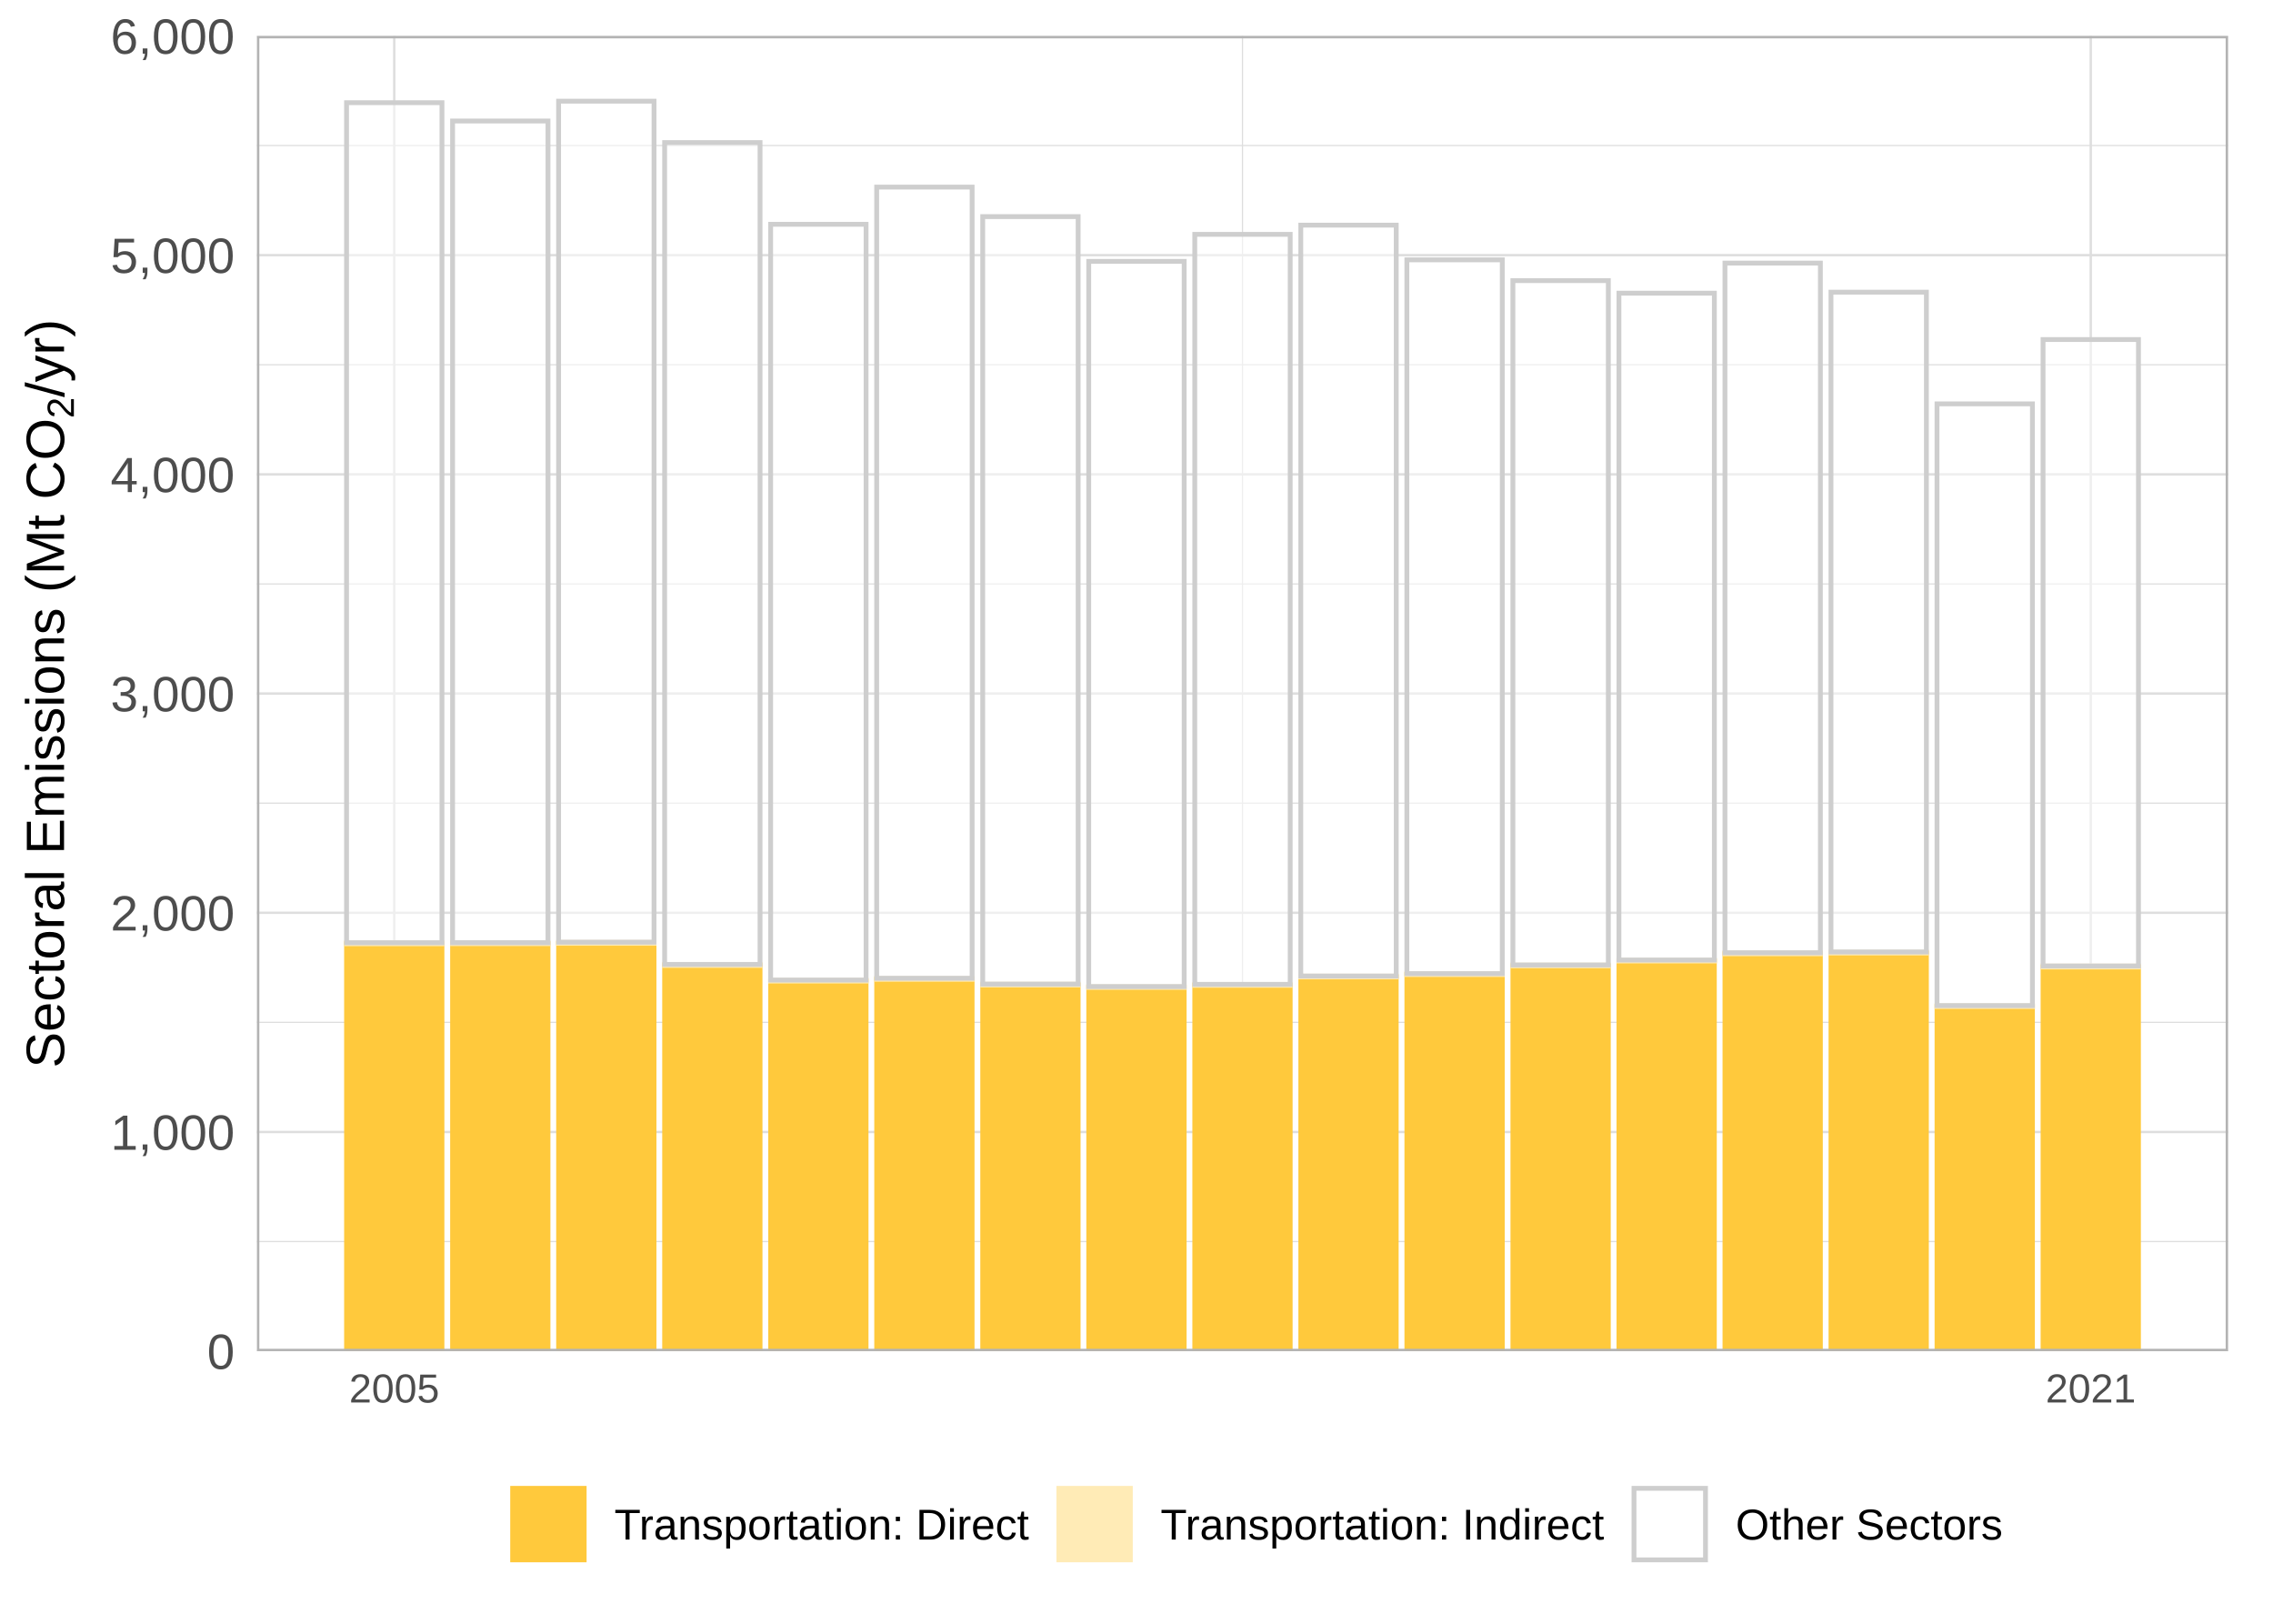
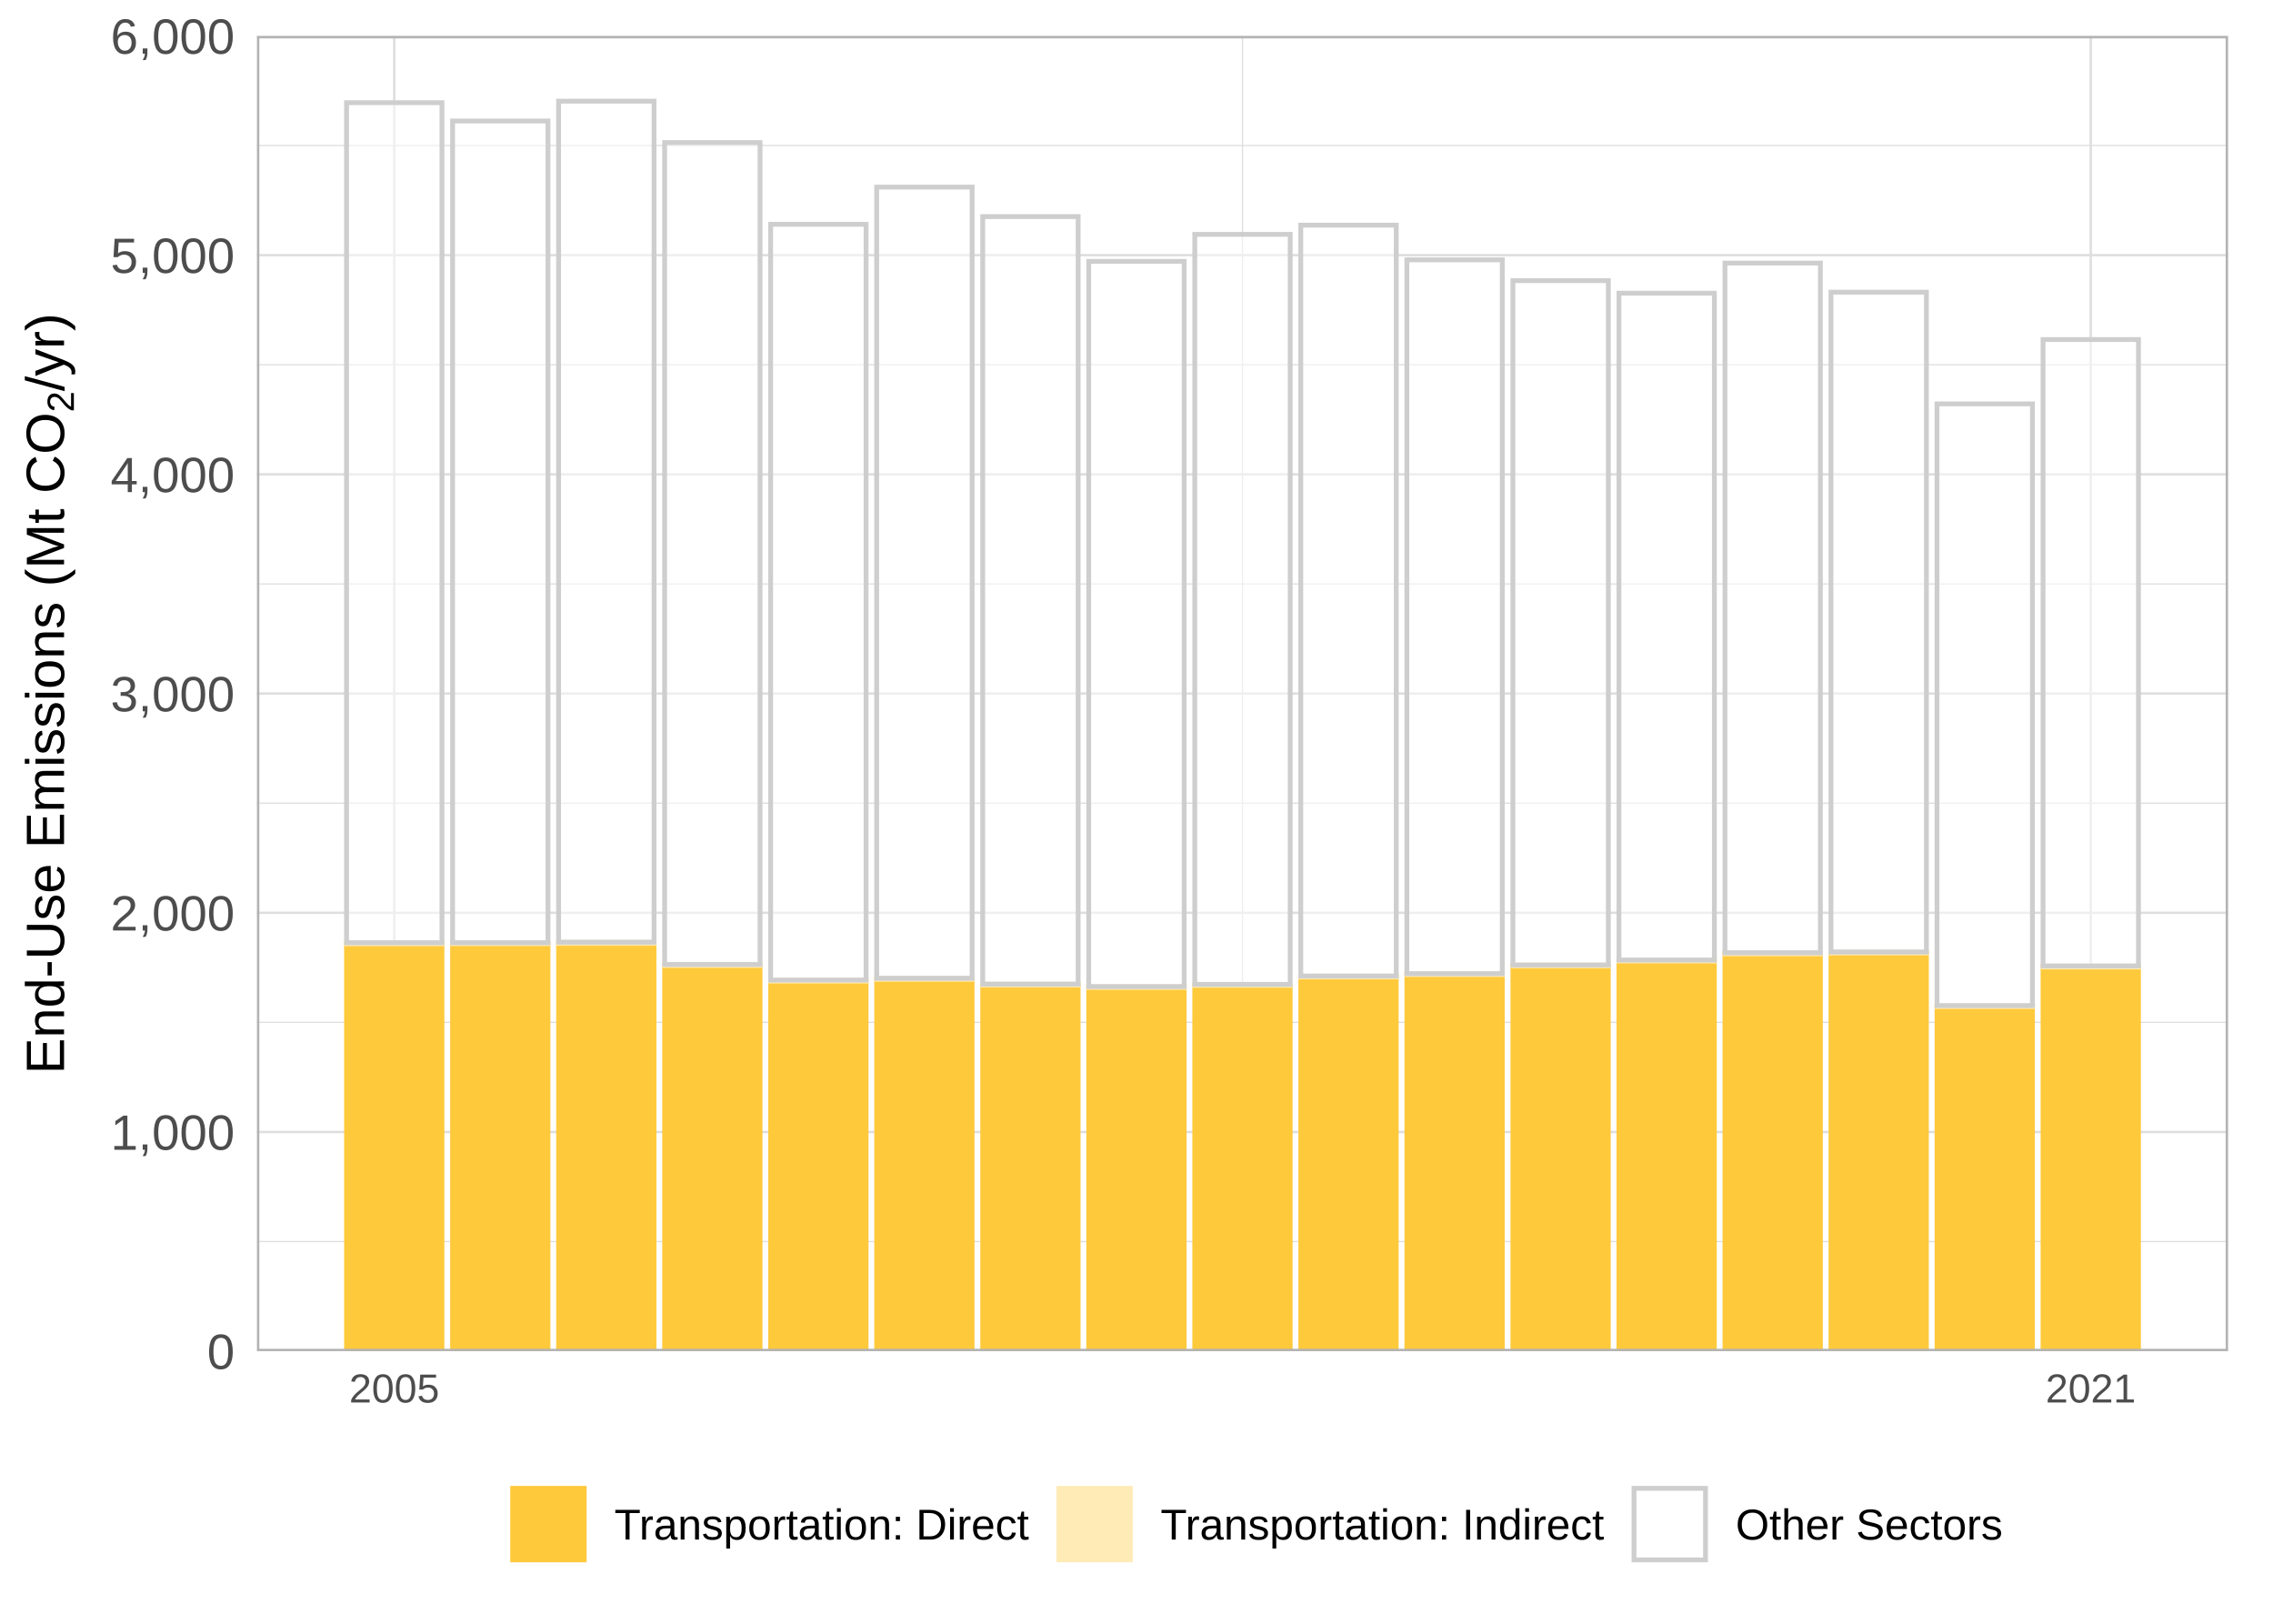
<svg xmlns="http://www.w3.org/2000/svg" class="svglite" width="504.00pt" height="360.00pt" viewBox="0 0 504.00 360.00">
  <defs>
    <style type="text/css">
    .svglite line, .svglite polyline, .svglite polygon, .svglite path, .svglite rect, .svglite circle {
      fill: none;
      stroke: #000000;
      stroke-linecap: round;
      stroke-linejoin: round;
      stroke-miterlimit: 10.00;
    }
    .svglite text {
      white-space: pre;
    }
  </style>
  </defs>
  <rect width="100%" height="100%" style="stroke: none; fill: #FFFFFF;" />
  <defs>
    <clipPath id="cpMC4wMHw1MDQuMDB8MC4wMHwzNjAuMDA=">
      <rect x="0.00" y="0.00" width="504.00" height="360.00" />
    </clipPath>
  </defs>
  <g clip-path="url(#cpMC4wMHw1MDQuMDB8MC4wMHwzNjAuMDA=)">
    <rect x="0" y="0" width="504.00" height="360.00" style="stroke-width: 1.07; stroke: #FFFFFF; fill: #FFFFFF;" />
  </g>
  <defs>
    <clipPath id="cpNTYuOTd8NDk0LjA0fDcuOTd8Mjk5LjU3">
      <rect x="56.97" y="7.97" width="437.07" height="291.60" />
    </clipPath>
  </defs>
  <g clip-path="url(#cpNTYuOTd8NDk0LjA0fDcuOTd8Mjk5LjU3)">
    <rect x="56.97" y="7.97" width="437.07" height="291.60" style="stroke-width: 1.07; stroke: none; fill: #FFFFFF;" />
    <polyline points="56.97,275.27 494.04,275.27 " style="stroke-width: 0.27; stroke: #DEDEDE; stroke-linecap: butt;" />
    <polyline points="56.97,226.67 494.04,226.67 " style="stroke-width: 0.27; stroke: #DEDEDE; stroke-linecap: butt;" />
    <polyline points="56.97,178.07 494.04,178.07 " style="stroke-width: 0.27; stroke: #DEDEDE; stroke-linecap: butt;" />
    <polyline points="56.97,129.47 494.04,129.47 " style="stroke-width: 0.27; stroke: #DEDEDE; stroke-linecap: butt;" />
    <polyline points="56.97,80.87 494.04,80.87 " style="stroke-width: 0.27; stroke: #DEDEDE; stroke-linecap: butt;" />
    <polyline points="56.97,32.27 494.04,32.27 " style="stroke-width: 0.27; stroke: #DEDEDE; stroke-linecap: butt;" />
    <polyline points="275.50,299.57 275.50,7.97 " style="stroke-width: 0.27; stroke: #DEDEDE; stroke-linecap: butt;" />
    <polyline points="56.97,299.57 494.04,299.57 " style="stroke-width: 0.53; stroke: #DEDEDE; stroke-linecap: butt;" />
    <polyline points="56.97,250.97 494.04,250.97 " style="stroke-width: 0.53; stroke: #DEDEDE; stroke-linecap: butt;" />
    <polyline points="56.97,202.37 494.04,202.37 " style="stroke-width: 0.53; stroke: #DEDEDE; stroke-linecap: butt;" />
    <polyline points="56.97,153.77 494.04,153.77 " style="stroke-width: 0.53; stroke: #DEDEDE; stroke-linecap: butt;" />
    <polyline points="56.97,105.17 494.04,105.17 " style="stroke-width: 0.53; stroke: #DEDEDE; stroke-linecap: butt;" />
    <polyline points="56.97,56.57 494.04,56.57 " style="stroke-width: 0.53; stroke: #DEDEDE; stroke-linecap: butt;" />
    <polyline points="56.97,7.97 494.04,7.97 " style="stroke-width: 0.53; stroke: #DEDEDE; stroke-linecap: butt;" />
    <polyline points="87.42,299.57 87.42,7.97 " style="stroke-width: 0.53; stroke: #DEDEDE; stroke-linecap: butt;" />
    <polyline points="463.59,299.57 463.59,7.97 " style="stroke-width: 0.53; stroke: #DEDEDE; stroke-linecap: butt;" />
    <rect x="76.84" y="209.24" width="21.16" height="90.33" style="stroke-width: 1.07; stroke: #FFC93C; stroke-linecap: butt; stroke-linejoin: miter; fill: #FFC93C;" />
    <rect x="76.84" y="209.01" width="21.16" height="0.23" style="stroke-width: 1.07; stroke: #FFEBB6; stroke-linecap: butt; stroke-linejoin: miter; fill: #FFEBB6;" />
    <rect x="76.84" y="22.77" width="21.16" height="186.24" style="stroke-width: 1.07; stroke: #CECECE; stroke-linecap: butt; stroke-linejoin: miter; fill: #FFFFFF; fill-opacity: 0.50;" />
    <rect x="100.35" y="209.22" width="21.16" height="90.35" style="stroke-width: 1.07; stroke: #FFC93C; stroke-linecap: butt; stroke-linejoin: miter; fill: #FFC93C;" />
    <rect x="100.35" y="209.00" width="21.16" height="0.22" style="stroke-width: 1.07; stroke: #FFEBB6; stroke-linecap: butt; stroke-linejoin: miter; fill: #FFEBB6;" />
    <rect x="100.35" y="26.83" width="21.16" height="182.17" style="stroke-width: 1.07; stroke: #CECECE; stroke-linecap: butt; stroke-linejoin: miter; fill: #FFFFFF; fill-opacity: 0.50;" />
    <rect x="123.86" y="209.14" width="21.16" height="90.43" style="stroke-width: 1.07; stroke: #FFC93C; stroke-linecap: butt; stroke-linejoin: miter; fill: #FFC93C;" />
    <rect x="123.86" y="208.89" width="21.16" height="0.25" style="stroke-width: 1.07; stroke: #FFEBB6; stroke-linecap: butt; stroke-linejoin: miter; fill: #FFEBB6;" />
    <rect x="123.86" y="22.43" width="21.16" height="186.46" style="stroke-width: 1.07; stroke: #CECECE; stroke-linecap: butt; stroke-linejoin: miter; fill: #FFFFFF; fill-opacity: 0.50;" />
    <rect x="147.37" y="214.05" width="21.16" height="85.52" style="stroke-width: 1.07; stroke: #FFC93C; stroke-linecap: butt; stroke-linejoin: miter; fill: #FFC93C;" />
    <rect x="147.37" y="213.82" width="21.16" height="0.23" style="stroke-width: 1.07; stroke: #FFEBB6; stroke-linecap: butt; stroke-linejoin: miter; fill: #FFEBB6;" />
    <rect x="147.37" y="31.61" width="21.16" height="182.21" style="stroke-width: 1.07; stroke: #CECECE; stroke-linecap: butt; stroke-linejoin: miter; fill: #FFFFFF; fill-opacity: 0.50;" />
    <rect x="170.88" y="217.51" width="21.16" height="82.06" style="stroke-width: 1.07; stroke: #FFC93C; stroke-linecap: butt; stroke-linejoin: miter; fill: #FFC93C;" />
    <rect x="170.88" y="217.29" width="21.16" height="0.22" style="stroke-width: 1.07; stroke: #FFEBB6; stroke-linecap: butt; stroke-linejoin: miter; fill: #FFEBB6;" />
    <rect x="170.88" y="49.73" width="21.16" height="167.56" style="stroke-width: 1.07; stroke: #CECECE; stroke-linecap: butt; stroke-linejoin: miter; fill: #FFFFFF; fill-opacity: 0.50;" />
    <rect x="194.39" y="217.12" width="21.16" height="82.45" style="stroke-width: 1.07; stroke: #FFC93C; stroke-linecap: butt; stroke-linejoin: miter; fill: #FFC93C;" />
    <rect x="194.39" y="216.90" width="21.16" height="0.22" style="stroke-width: 1.07; stroke: #FFEBB6; stroke-linecap: butt; stroke-linejoin: miter; fill: #FFEBB6;" />
    <rect x="194.39" y="41.48" width="21.16" height="175.41" style="stroke-width: 1.07; stroke: #CECECE; stroke-linecap: butt; stroke-linejoin: miter; fill: #FFFFFF; fill-opacity: 0.50;" />
    <rect x="217.90" y="218.39" width="21.16" height="81.18" style="stroke-width: 1.07; stroke: #FFC93C; stroke-linecap: butt; stroke-linejoin: miter; fill: #FFC93C;" />
    <rect x="217.90" y="218.18" width="21.16" height="0.21" style="stroke-width: 1.07; stroke: #FFEBB6; stroke-linecap: butt; stroke-linejoin: miter; fill: #FFEBB6;" />
    <rect x="217.90" y="48.02" width="21.16" height="170.16" style="stroke-width: 1.07; stroke: #CECECE; stroke-linecap: butt; stroke-linejoin: miter; fill: #FFFFFF; fill-opacity: 0.50;" />
    <rect x="241.41" y="218.92" width="21.16" height="80.65" style="stroke-width: 1.07; stroke: #FFC93C; stroke-linecap: butt; stroke-linejoin: miter; fill: #FFC93C;" />
    <rect x="241.41" y="218.73" width="21.16" height="0.19" style="stroke-width: 1.07; stroke: #FFEBB6; stroke-linecap: butt; stroke-linejoin: miter; fill: #FFEBB6;" />
    <rect x="241.41" y="57.95" width="21.16" height="160.78" style="stroke-width: 1.07; stroke: #CECECE; stroke-linecap: butt; stroke-linejoin: miter; fill: #FFFFFF; fill-opacity: 0.50;" />
    <rect x="264.92" y="218.46" width="21.16" height="81.11" style="stroke-width: 1.07; stroke: #FFC93C; stroke-linecap: butt; stroke-linejoin: miter; fill: #FFC93C;" />
    <rect x="264.92" y="218.25" width="21.16" height="0.21" style="stroke-width: 1.07; stroke: #FFEBB6; stroke-linecap: butt; stroke-linejoin: miter; fill: #FFEBB6;" />
    <rect x="264.92" y="51.96" width="21.16" height="166.28" style="stroke-width: 1.07; stroke: #CECECE; stroke-linecap: butt; stroke-linejoin: miter; fill: #FFFFFF; fill-opacity: 0.50;" />
    <rect x="288.43" y="216.60" width="21.16" height="82.97" style="stroke-width: 1.07; stroke: #FFC93C; stroke-linecap: butt; stroke-linejoin: miter; fill: #FFC93C;" />
    <rect x="288.43" y="216.39" width="21.16" height="0.21" style="stroke-width: 1.07; stroke: #FFEBB6; stroke-linecap: butt; stroke-linejoin: miter; fill: #FFEBB6;" />
    <rect x="288.43" y="49.92" width="21.16" height="166.47" style="stroke-width: 1.07; stroke: #CECECE; stroke-linecap: butt; stroke-linejoin: miter; fill: #FFFFFF; fill-opacity: 0.50;" />
    <rect x="311.95" y="216.07" width="21.16" height="83.50" style="stroke-width: 1.07; stroke: #FFC93C; stroke-linecap: butt; stroke-linejoin: miter; fill: #FFC93C;" />
    <rect x="311.95" y="215.86" width="21.16" height="0.21" style="stroke-width: 1.07; stroke: #FFEBB6; stroke-linecap: butt; stroke-linejoin: miter; fill: #FFEBB6;" />
    <rect x="311.95" y="57.61" width="21.16" height="158.25" style="stroke-width: 1.07; stroke: #CECECE; stroke-linecap: butt; stroke-linejoin: miter; fill: #FFFFFF; fill-opacity: 0.50;" />
    <rect x="335.46" y="214.15" width="21.16" height="85.42" style="stroke-width: 1.07; stroke: #FFC93C; stroke-linecap: butt; stroke-linejoin: miter; fill: #FFC93C;" />
    <rect x="335.46" y="213.94" width="21.16" height="0.20" style="stroke-width: 1.07; stroke: #FFEBB6; stroke-linecap: butt; stroke-linejoin: miter; fill: #FFEBB6;" />
    <rect x="335.46" y="62.22" width="21.16" height="151.72" style="stroke-width: 1.07; stroke: #CECECE; stroke-linecap: butt; stroke-linejoin: miter; fill: #FFFFFF; fill-opacity: 0.50;" />
    <rect x="358.97" y="213.06" width="21.16" height="86.51" style="stroke-width: 1.07; stroke: #FFC93C; stroke-linecap: butt; stroke-linejoin: miter; fill: #FFC93C;" />
    <rect x="358.97" y="212.85" width="21.16" height="0.21" style="stroke-width: 1.07; stroke: #FFEBB6; stroke-linecap: butt; stroke-linejoin: miter; fill: #FFEBB6;" />
    <rect x="358.97" y="65.00" width="21.16" height="147.85" style="stroke-width: 1.07; stroke: #CECECE; stroke-linecap: butt; stroke-linejoin: miter; fill: #FFFFFF; fill-opacity: 0.50;" />
    <rect x="382.48" y="211.46" width="21.16" height="88.11" style="stroke-width: 1.07; stroke: #FFC93C; stroke-linecap: butt; stroke-linejoin: miter; fill: #FFC93C;" />
    <rect x="382.48" y="211.23" width="21.16" height="0.23" style="stroke-width: 1.07; stroke: #FFEBB6; stroke-linecap: butt; stroke-linejoin: miter; fill: #FFEBB6;" />
    <rect x="382.48" y="58.33" width="21.16" height="152.90" style="stroke-width: 1.07; stroke: #CECECE; stroke-linecap: butt; stroke-linejoin: miter; fill: #FFFFFF; fill-opacity: 0.50;" />
    <rect x="405.99" y="211.29" width="21.16" height="88.28" style="stroke-width: 1.07; stroke: #FFC93C; stroke-linecap: butt; stroke-linejoin: miter; fill: #FFC93C;" />
    <rect x="405.99" y="211.06" width="21.16" height="0.23" style="stroke-width: 1.07; stroke: #FFEBB6; stroke-linecap: butt; stroke-linejoin: miter; fill: #FFEBB6;" />
    <rect x="405.99" y="64.78" width="21.16" height="146.28" style="stroke-width: 1.07; stroke: #CECECE; stroke-linecap: butt; stroke-linejoin: miter; fill: #FFFFFF; fill-opacity: 0.50;" />
    <rect x="429.50" y="223.15" width="21.16" height="76.42" style="stroke-width: 1.07; stroke: #FFC93C; stroke-linecap: butt; stroke-linejoin: miter; fill: #FFC93C;" />
    <rect x="429.50" y="222.95" width="21.16" height="0.20" style="stroke-width: 1.07; stroke: #FFEBB6; stroke-linecap: butt; stroke-linejoin: miter; fill: #FFEBB6;" />
    <rect x="429.50" y="89.54" width="21.16" height="133.41" style="stroke-width: 1.07; stroke: #CECECE; stroke-linecap: butt; stroke-linejoin: miter; fill: #FFFFFF; fill-opacity: 0.50;" />
    <rect x="453.01" y="214.40" width="21.16" height="85.17" style="stroke-width: 1.07; stroke: #FFC93C; stroke-linecap: butt; stroke-linejoin: miter; fill: #FFC93C;" />
    <rect x="453.01" y="214.16" width="21.16" height="0.24" style="stroke-width: 1.07; stroke: #FFEBB6; stroke-linecap: butt; stroke-linejoin: miter; fill: #FFEBB6;" />
    <rect x="453.01" y="75.28" width="21.16" height="138.88" style="stroke-width: 1.07; stroke: #CECECE; stroke-linecap: butt; stroke-linejoin: miter; fill: #FFFFFF; fill-opacity: 0.50;" />
    <rect x="56.97" y="7.97" width="437.07" height="291.60" style="stroke-width: 1.07; stroke: #B3B3B3;" />
  </g>
  <g clip-path="url(#cpMC4wMHw1MDQuMDB8MC4wMHwzNjAuMDA=)">
    <text x="52.04" y="303.51" text-anchor="end" style="font-size: 11.00px;fill: #4D4D4D; font-family: &quot;Arial&quot;;" textLength="6.12px" lengthAdjust="spacingAndGlyphs">0</text>
    <text x="52.04" y="254.91" text-anchor="end" style="font-size: 11.00px;fill: #4D4D4D; font-family: &quot;Arial&quot;;" textLength="27.54px" lengthAdjust="spacingAndGlyphs">1,000</text>
    <text x="52.04" y="206.31" text-anchor="end" style="font-size: 11.00px;fill: #4D4D4D; font-family: &quot;Arial&quot;;" textLength="27.54px" lengthAdjust="spacingAndGlyphs">2,000</text>
    <text x="52.04" y="157.71" text-anchor="end" style="font-size: 11.00px;fill: #4D4D4D; font-family: &quot;Arial&quot;;" textLength="27.54px" lengthAdjust="spacingAndGlyphs">3,000</text>
    <text x="52.04" y="109.11" text-anchor="end" style="font-size: 11.00px;fill: #4D4D4D; font-family: &quot;Arial&quot;;" textLength="27.54px" lengthAdjust="spacingAndGlyphs">4,000</text>
    <text x="52.04" y="60.51" text-anchor="end" style="font-size: 11.00px;fill: #4D4D4D; font-family: &quot;Arial&quot;;" textLength="27.54px" lengthAdjust="spacingAndGlyphs">5,000</text>
    <text x="52.04" y="11.91" text-anchor="end" style="font-size: 11.00px;fill: #4D4D4D; font-family: &quot;Arial&quot;;" textLength="27.54px" lengthAdjust="spacingAndGlyphs">6,000</text>
    <text x="87.42" y="310.95" text-anchor="middle" style="font-size: 9.00px;fill: #4D4D4D; font-family: &quot;Arial&quot;;" textLength="20.02px" lengthAdjust="spacingAndGlyphs">2005</text>
    <text x="463.59" y="310.95" text-anchor="middle" style="font-size: 9.00px;fill: #4D4D4D; font-family: &quot;Arial&quot;;" textLength="20.02px" lengthAdjust="spacingAndGlyphs">2021</text>
-     <text transform="translate(14.20,236.80) rotate(-90)" style="font-size: 12.00px; font-family: &quot;Arial&quot;;" textLength="134.73px" lengthAdjust="spacingAndGlyphs">Sectoral Emissions (Mt C</text>
-     <text transform="translate(14.20,102.07) rotate(-90)" style="font-size: 12.00px; font-family: &quot;Arial&quot;;" textLength="9.34px" lengthAdjust="spacingAndGlyphs">O</text>
-     <text transform="translate(16.38,92.74) rotate(-90)" style="font-size: 8.40px; font-family: &quot;Arial&quot;;" textLength="4.67px" lengthAdjust="spacingAndGlyphs">2</text>
-     <text transform="translate(14.20,88.07) rotate(-90)" style="font-size: 12.00px; font-family: &quot;Arial&quot;;" textLength="17.33px" lengthAdjust="spacingAndGlyphs">/yr)</text>
+     <text transform="translate(14.20,238.14) rotate(-90)" style="font-size: 12.00px; font-family: &quot;Arial&quot;;" textLength="137.40px" lengthAdjust="spacingAndGlyphs">End-Use Emissions (Mt C</text>
+     <text transform="translate(14.20,100.74) rotate(-90)" style="font-size: 12.00px; font-family: &quot;Arial&quot;;" textLength="9.34px" lengthAdjust="spacingAndGlyphs">O</text>
+     <text transform="translate(16.38,91.40) rotate(-90)" style="font-size: 8.40px; font-family: &quot;Arial&quot;;" textLength="4.67px" lengthAdjust="spacingAndGlyphs">2</text>
+     <text transform="translate(14.20,86.73) rotate(-90)" style="font-size: 12.00px; font-family: &quot;Arial&quot;;" textLength="17.33px" lengthAdjust="spacingAndGlyphs">/yr)</text>
    <rect x="101.50" y="323.79" width="348.00" height="28.24" style="stroke-width: 1.07; stroke: none; fill: #FFFFFF;" />
    <rect x="112.96" y="329.27" width="17.28" height="17.28" style="stroke-width: 1.07; stroke: none; fill: #FFFFFF;" />
    <rect x="113.67" y="329.98" width="15.86" height="15.86" style="stroke-width: 1.07; stroke: #FFC93C; stroke-linecap: butt; stroke-linejoin: miter; fill: #FFC93C;" />
    <rect x="234.07" y="329.27" width="17.28" height="17.28" style="stroke-width: 1.07; stroke: none; fill: #FFFFFF;" />
    <rect x="234.78" y="329.98" width="15.86" height="15.86" style="stroke-width: 1.07; stroke: #FFEBB6; stroke-linecap: butt; stroke-linejoin: miter; fill: #FFEBB6;" />
    <rect x="361.60" y="329.27" width="17.28" height="17.28" style="stroke-width: 1.07; stroke: none; fill: #FFFFFF;" />
    <rect x="362.31" y="329.98" width="15.86" height="15.86" style="stroke-width: 1.07; stroke: #CECECE; stroke-linecap: butt; stroke-linejoin: miter; fill: #FFFFFF; fill-opacity: 0.50;" />
    <text x="136.22" y="341.34" style="font-size: 9.60px; font-family: &quot;Arial&quot;;" textLength="91.88px" lengthAdjust="spacingAndGlyphs">Transportation: Direct</text>
    <text x="257.33" y="341.34" style="font-size: 9.60px; font-family: &quot;Arial&quot;;" textLength="98.29px" lengthAdjust="spacingAndGlyphs">Transportation: Indirect</text>
    <text x="384.85" y="341.34" style="font-size: 9.60px; font-family: &quot;Arial&quot;;" textLength="59.17px" lengthAdjust="spacingAndGlyphs">Other Sectors</text>
  </g>
</svg>
